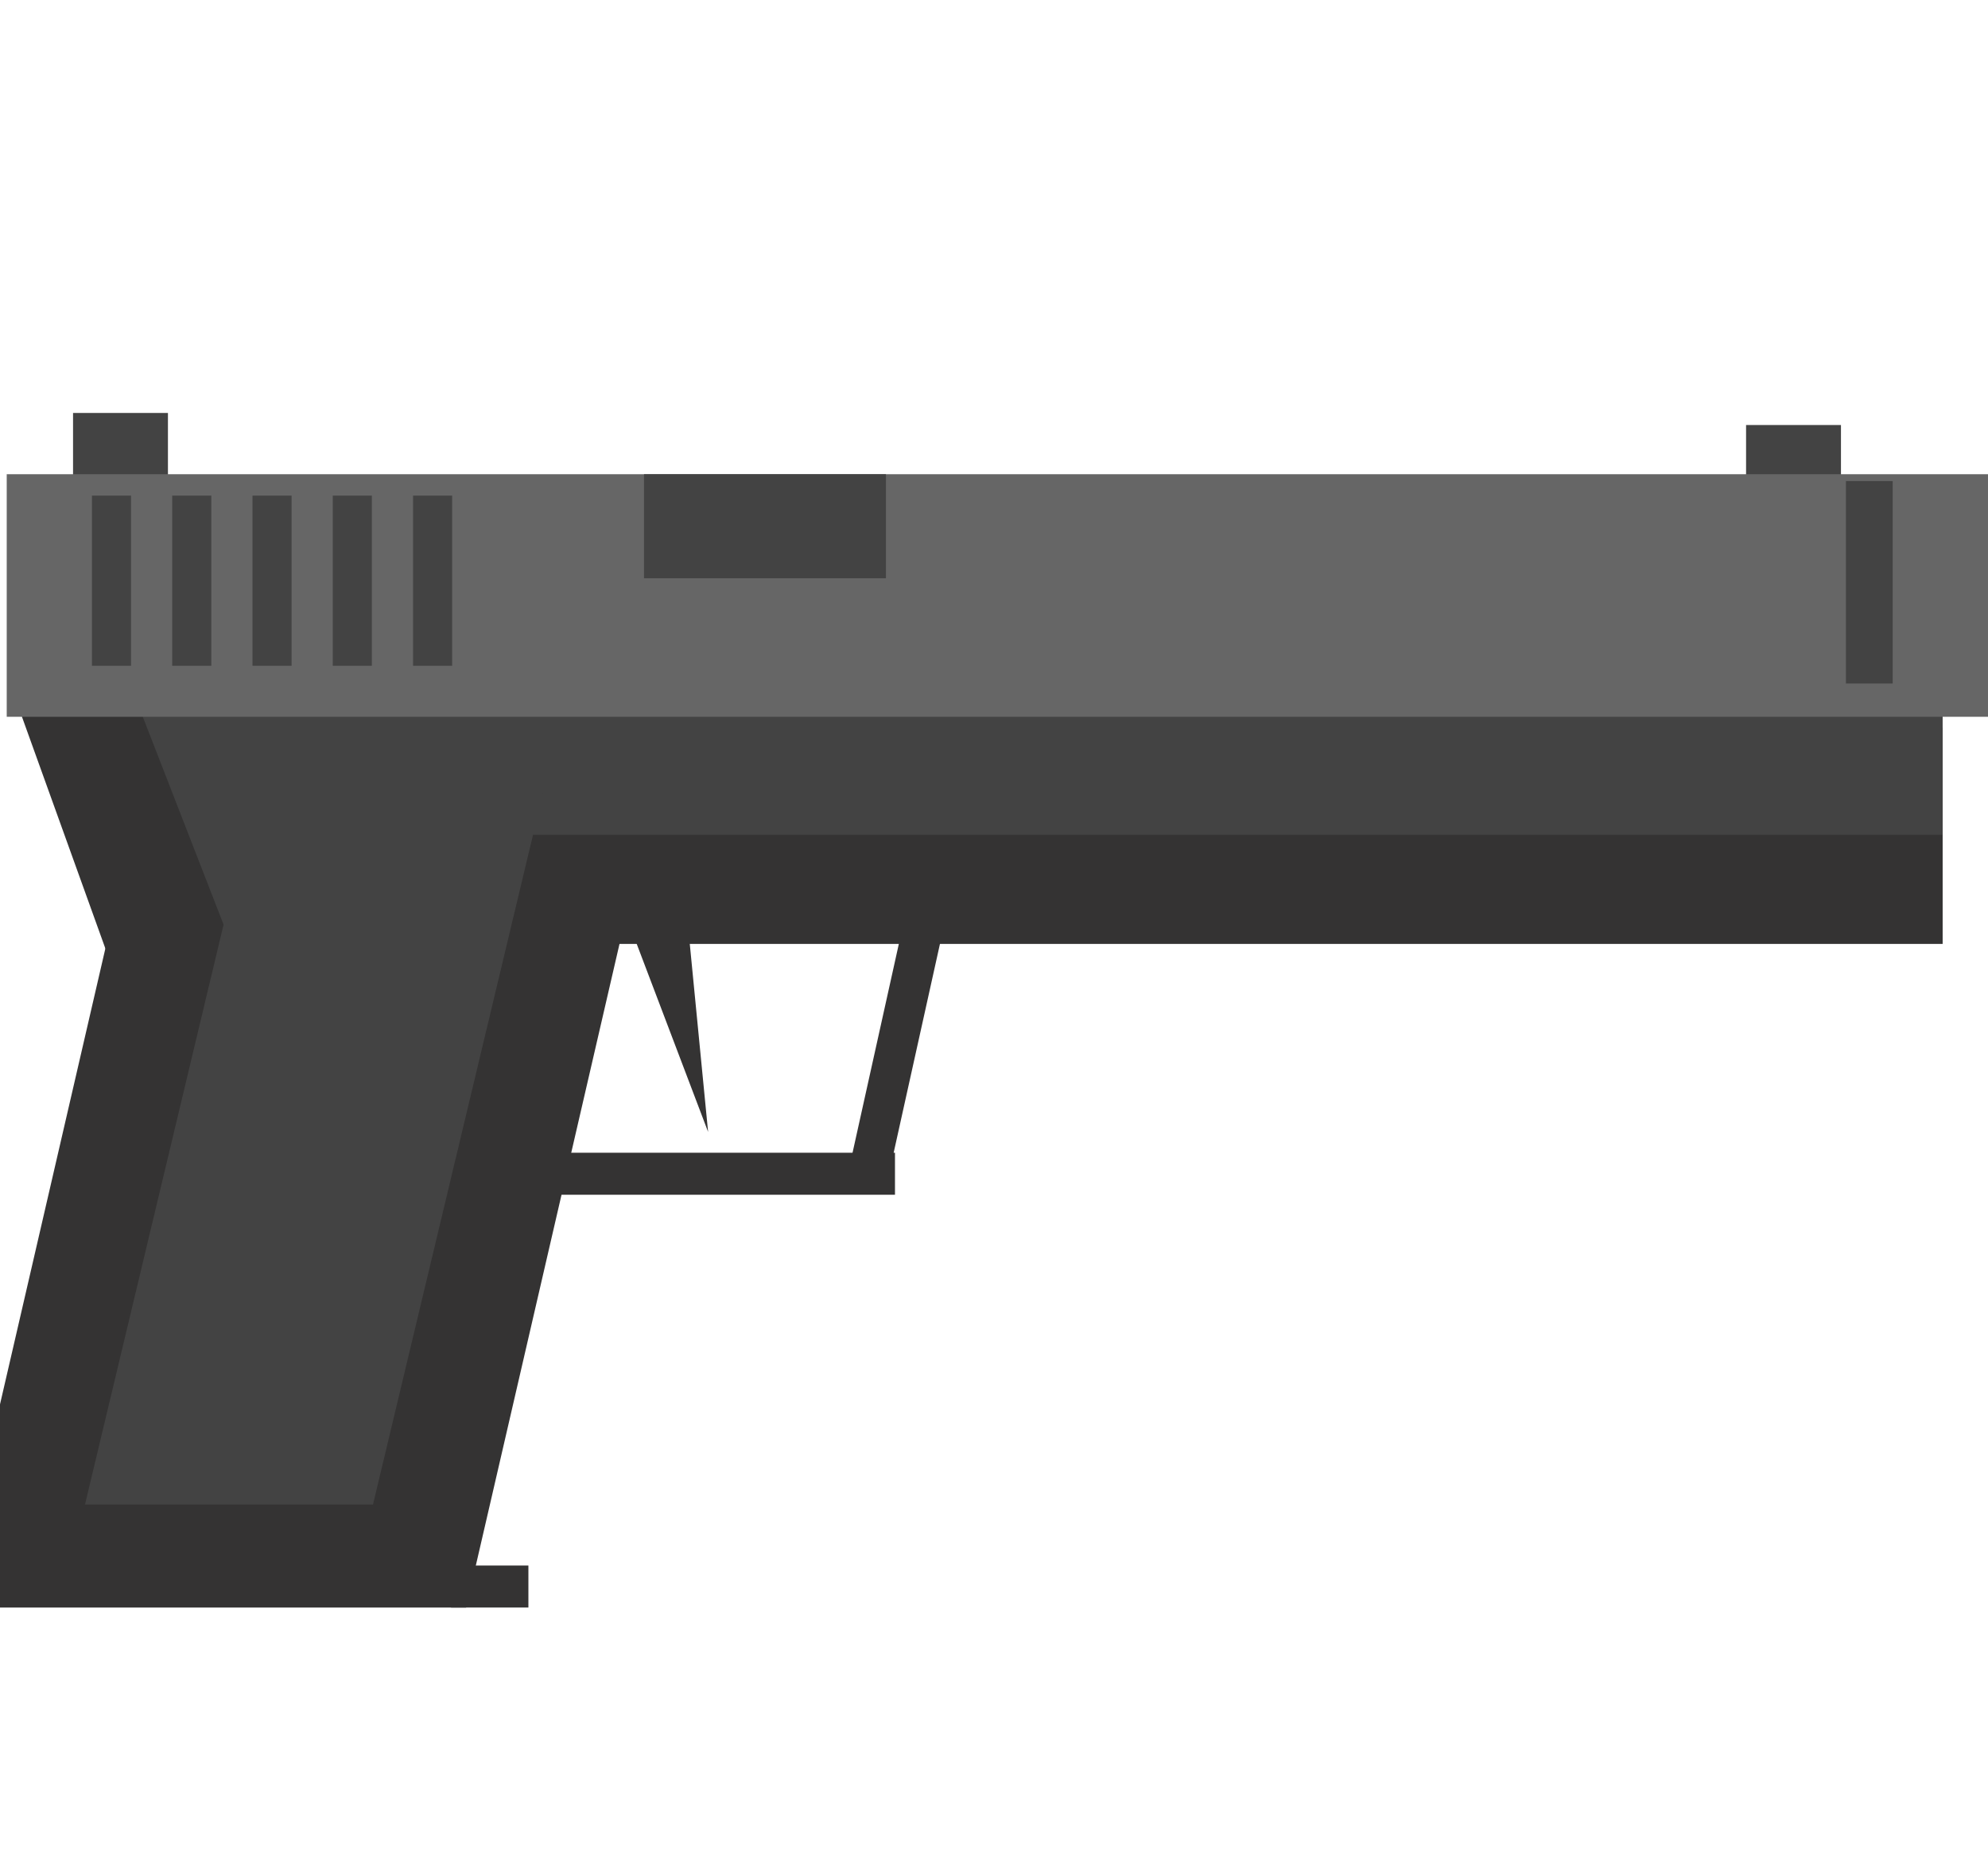
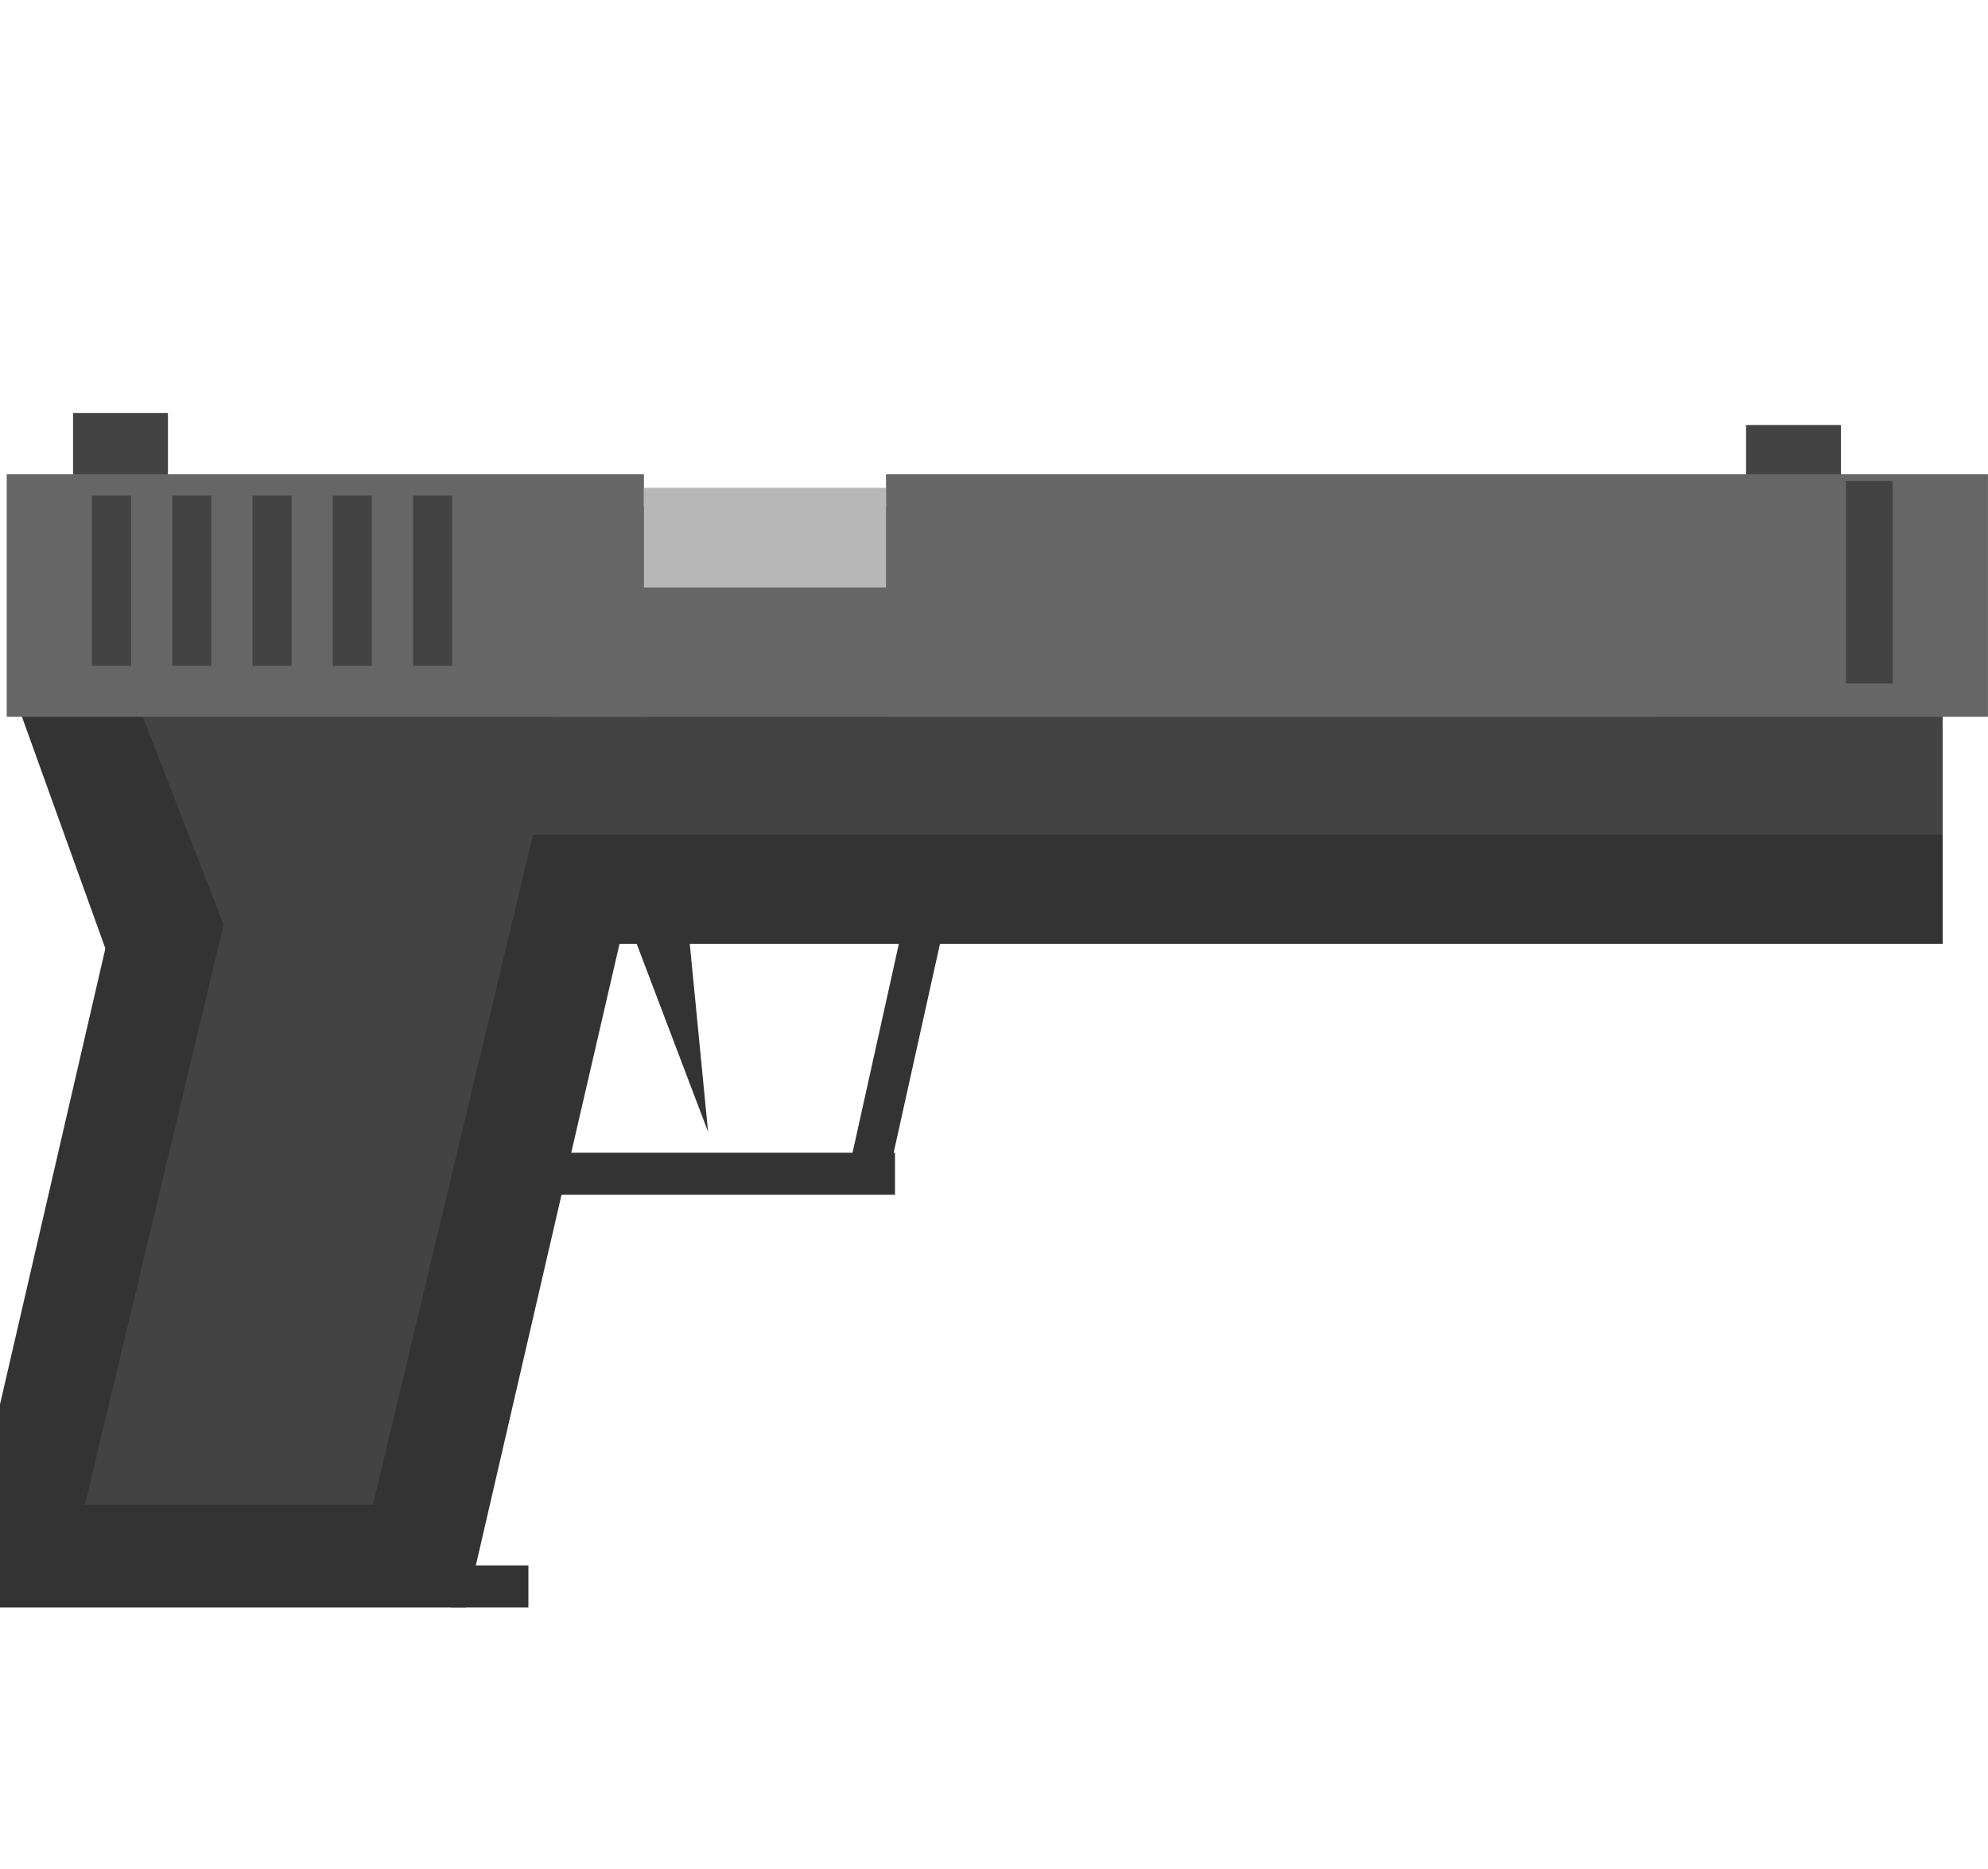
<svg xmlns="http://www.w3.org/2000/svg" version="1.1" viewBox="0.0 0.0 430.877 404.913" fill="none" stroke="none" stroke-linecap="square" stroke-miterlimit="10">
  <clipPath id="p.0">
    <path d="m0 0l430.877 0l0 404.913l-430.877 0l0 -404.913z" clip-rule="nonzero" />
  </clipPath>
  <g clip-path="url(#p.0)">
    <path fill="#000000" fill-opacity="0.0" d="m0 0l430.877 0l0 404.913l-430.877 0z" fill-rule="evenodd" />
    <path fill="#343333" d="m-10.181 348.367l52.449 -226.866l111.204 0l-52.449 226.866z" fill-rule="evenodd" />
    <path fill="#434343" d="m378.442 92.104l20.567 0l0 43.874l-20.567 0z" fill-rule="evenodd" />
    <path fill="#343333" d="m184.501 251.061l11.656 -52.567l8.911 0l-11.656 52.567z" fill-rule="evenodd" />
    <path fill="#343333" d="m71.489 249.807l122.488 0l0 9.102l-122.488 0z" fill-rule="evenodd" />
    <path fill="#343333" d="m57.614 157.718l363.433 0l0 46.835l-363.433 0z" fill-rule="evenodd" />
    <path fill="#343333" d="m2.441 148.897l21.546 59.843l33.856 0l-21.546 -59.843z" fill-rule="evenodd" />
    <path fill="#434343" d="m28.445 148.901l20.443 52.567l34.958 0l-20.443 -52.567z" fill-rule="evenodd" />
    <path fill="#434343" d="m57.614 148.904l363.433 0l0 32.0l-363.433 0z" fill-rule="evenodd" />
+     <path fill="#666666" d="m120.031 118.451l238.835 0l0 36.882l-238.835 0z" fill-rule="evenodd" />
    <path fill="#434343" d="m15.833 89.49l20.567 0l0 43.874l-20.567 0z" fill-rule="evenodd" />
    <path fill="#666666" d="m9.035 109.839l338.394 0l0 32l-338.394 0z" fill-rule="evenodd" />
-     <path fill="#666666" d="m1.459 102.766l429.417 0l0 52.567l-429.417 0z" fill-rule="evenodd" />
+     <path fill="#666666" d="m1.459 102.766l138.11 0l0 52.567l-138.11 0z" fill-rule="evenodd" />
+     <path fill="#666666" d="m192.032 102.766l238.835 0l0 52.567l-238.835 0z" fill-rule="evenodd" />
    <path fill="#434343" d="m19.925 107.399l8.472 0l0 36.882l-8.472 0z" fill-rule="evenodd" />
    <path fill="#434343" d="m37.325 107.399l8.472 0l0 36.882l-8.472 0z" fill-rule="evenodd" />
    <path fill="#434343" d="m54.724 107.399l8.472 0l0 36.882l-8.472 0z" fill-rule="evenodd" />
    <path fill="#434343" d="m72.124 107.399l8.472 0l0 36.882l-8.472 0z" fill-rule="evenodd" />
    <path fill="#434343" d="m89.524 107.399l8.472 0l0 36.882l-8.472 0z" fill-rule="evenodd" />
    <path fill="#434343" d="m400.084 104.247l10.142 0l0 43.874l-10.142 0z" fill-rule="evenodd" />
    <path fill="#434343" d="m18.423 326.037l39.723 -166.205l62.419 0l-39.723 166.205z" fill-rule="evenodd" />
    <path fill="#343333" d="m147.52 184.219l5.953 61.071l-22.74 -59.874z" fill-rule="evenodd" />
-     <path fill="#434343" d="m139.579 102.765l52.441 0l0 22.551l-52.441 0z" fill-rule="evenodd" />
+     <path fill="#b7b7b7" d="m139.58 105.701l52.441 0l0 21.606l-52.441 0z" fill-rule="evenodd" />
    <path fill="#343333" d="m97.769 339.26l16.756 0l0 9.102l-16.756 0z" fill-rule="evenodd" />
  </g>
</svg>
